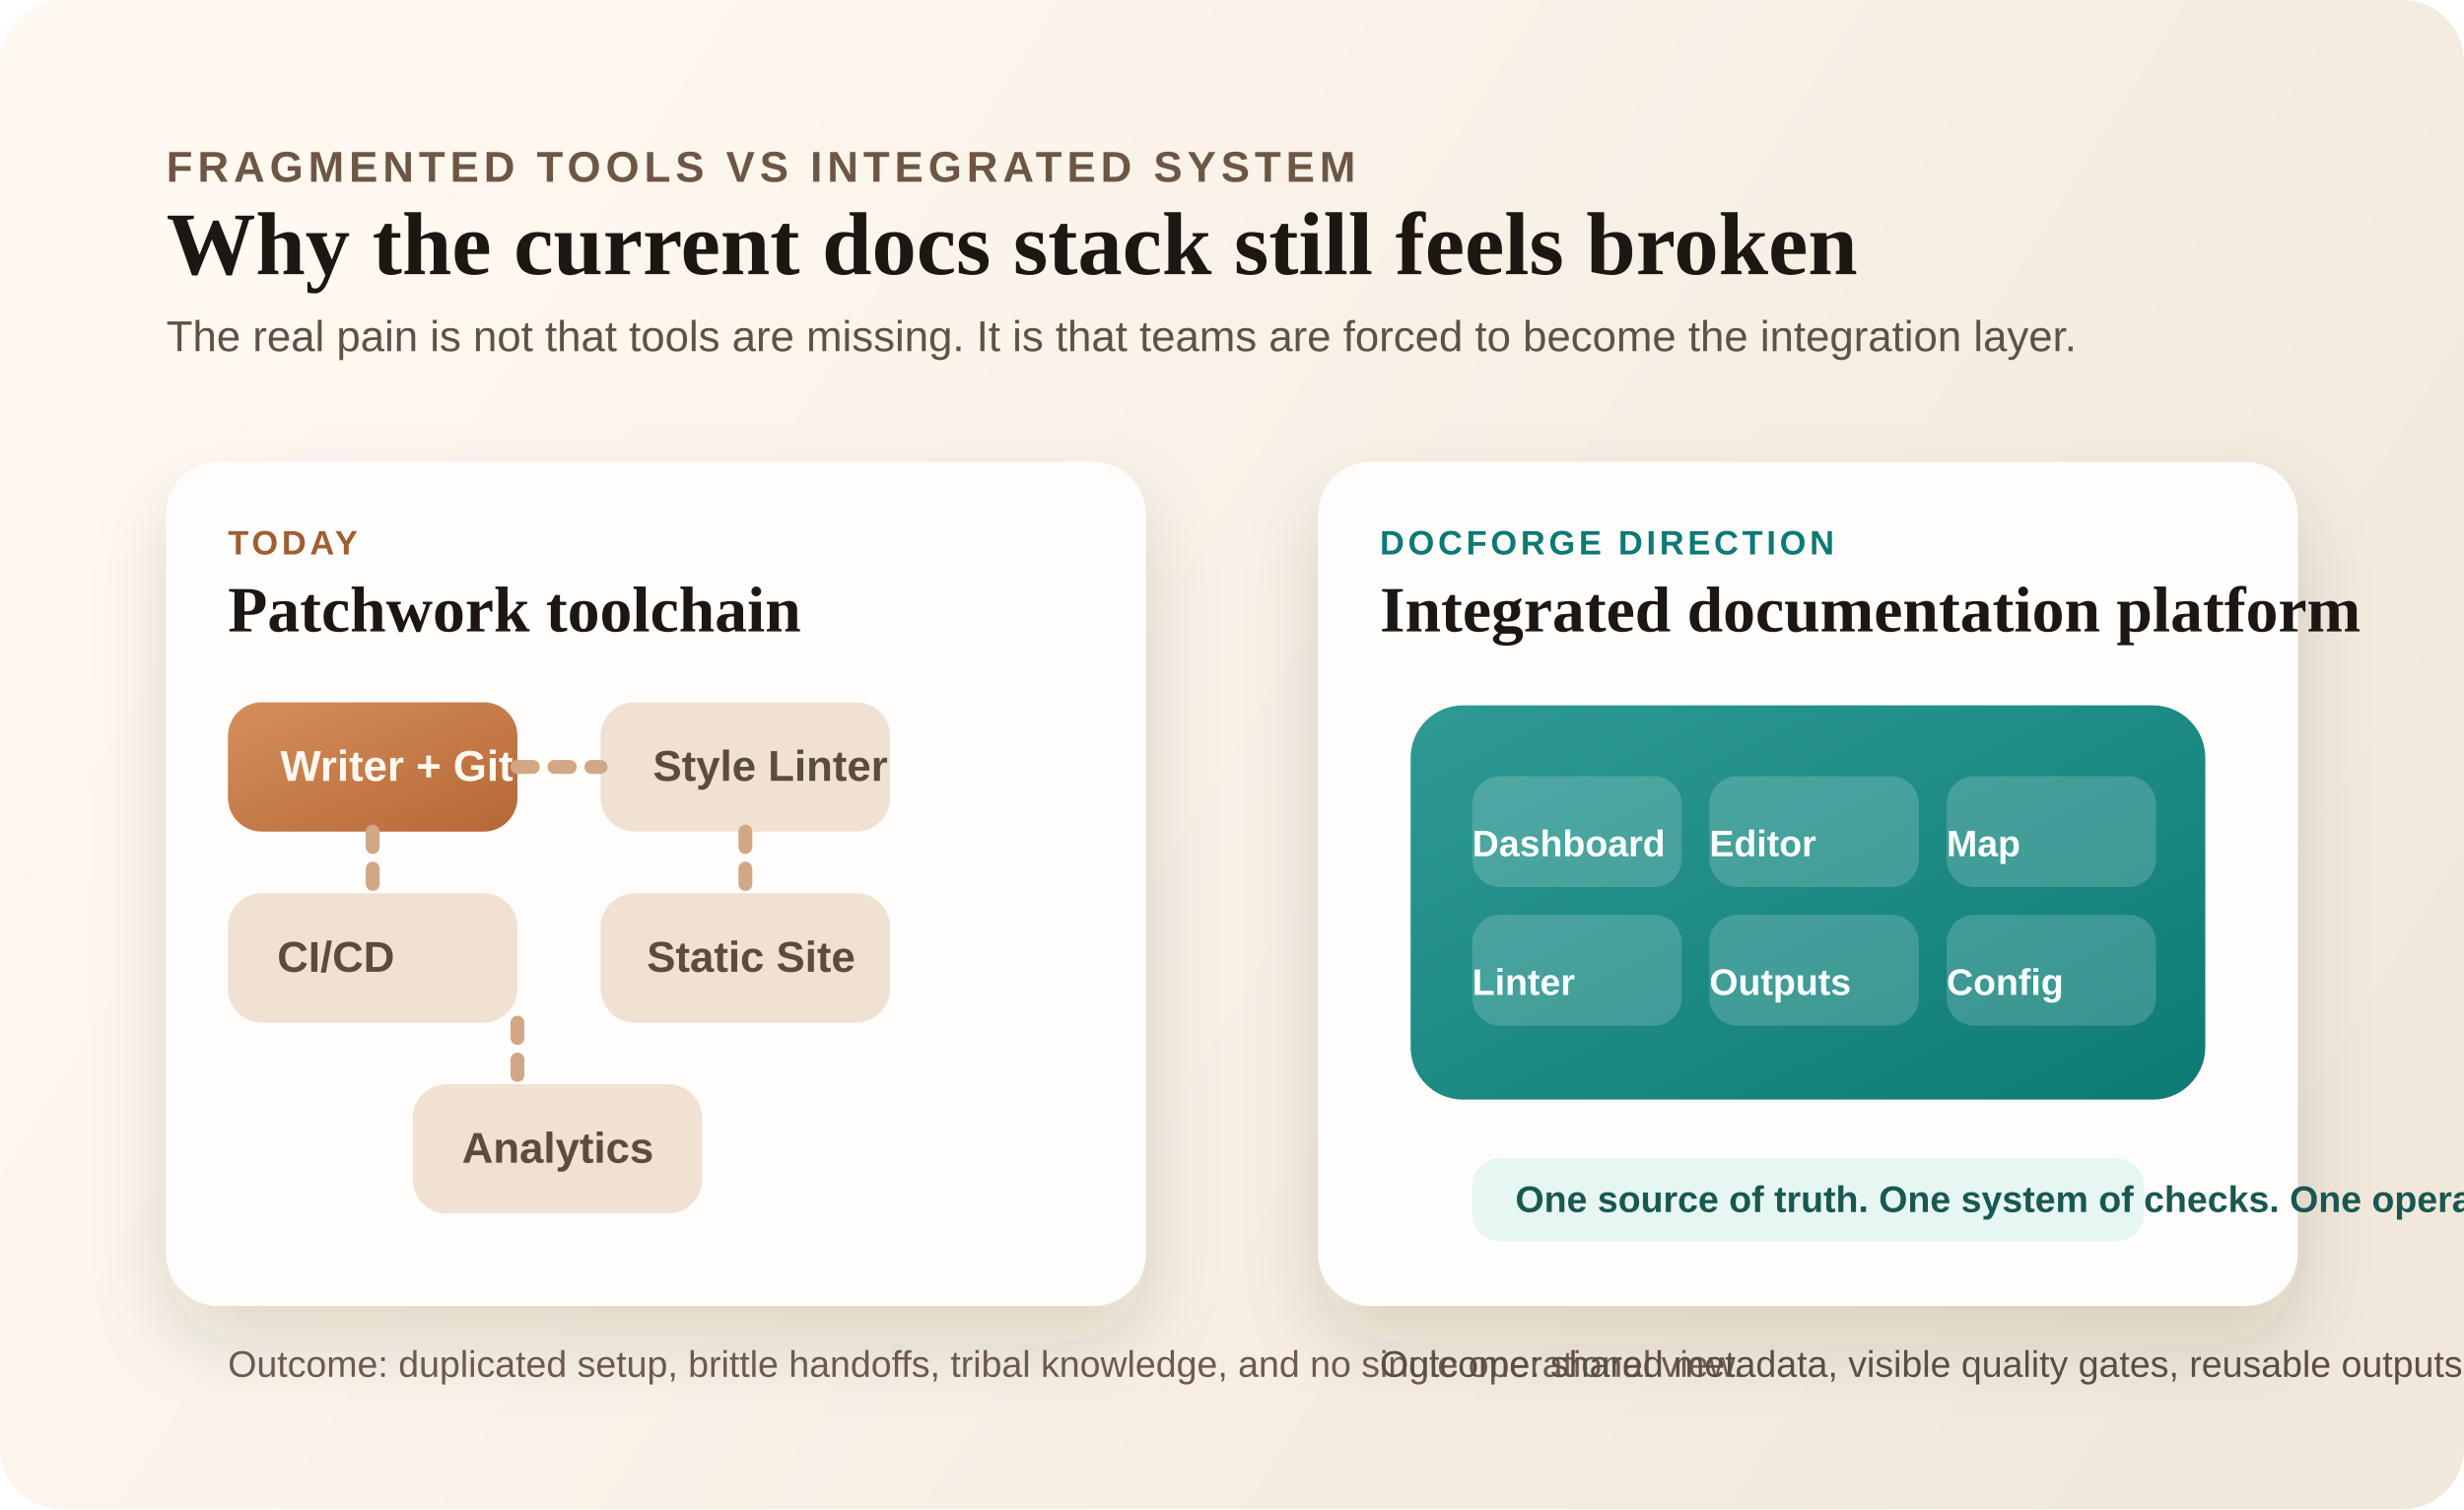
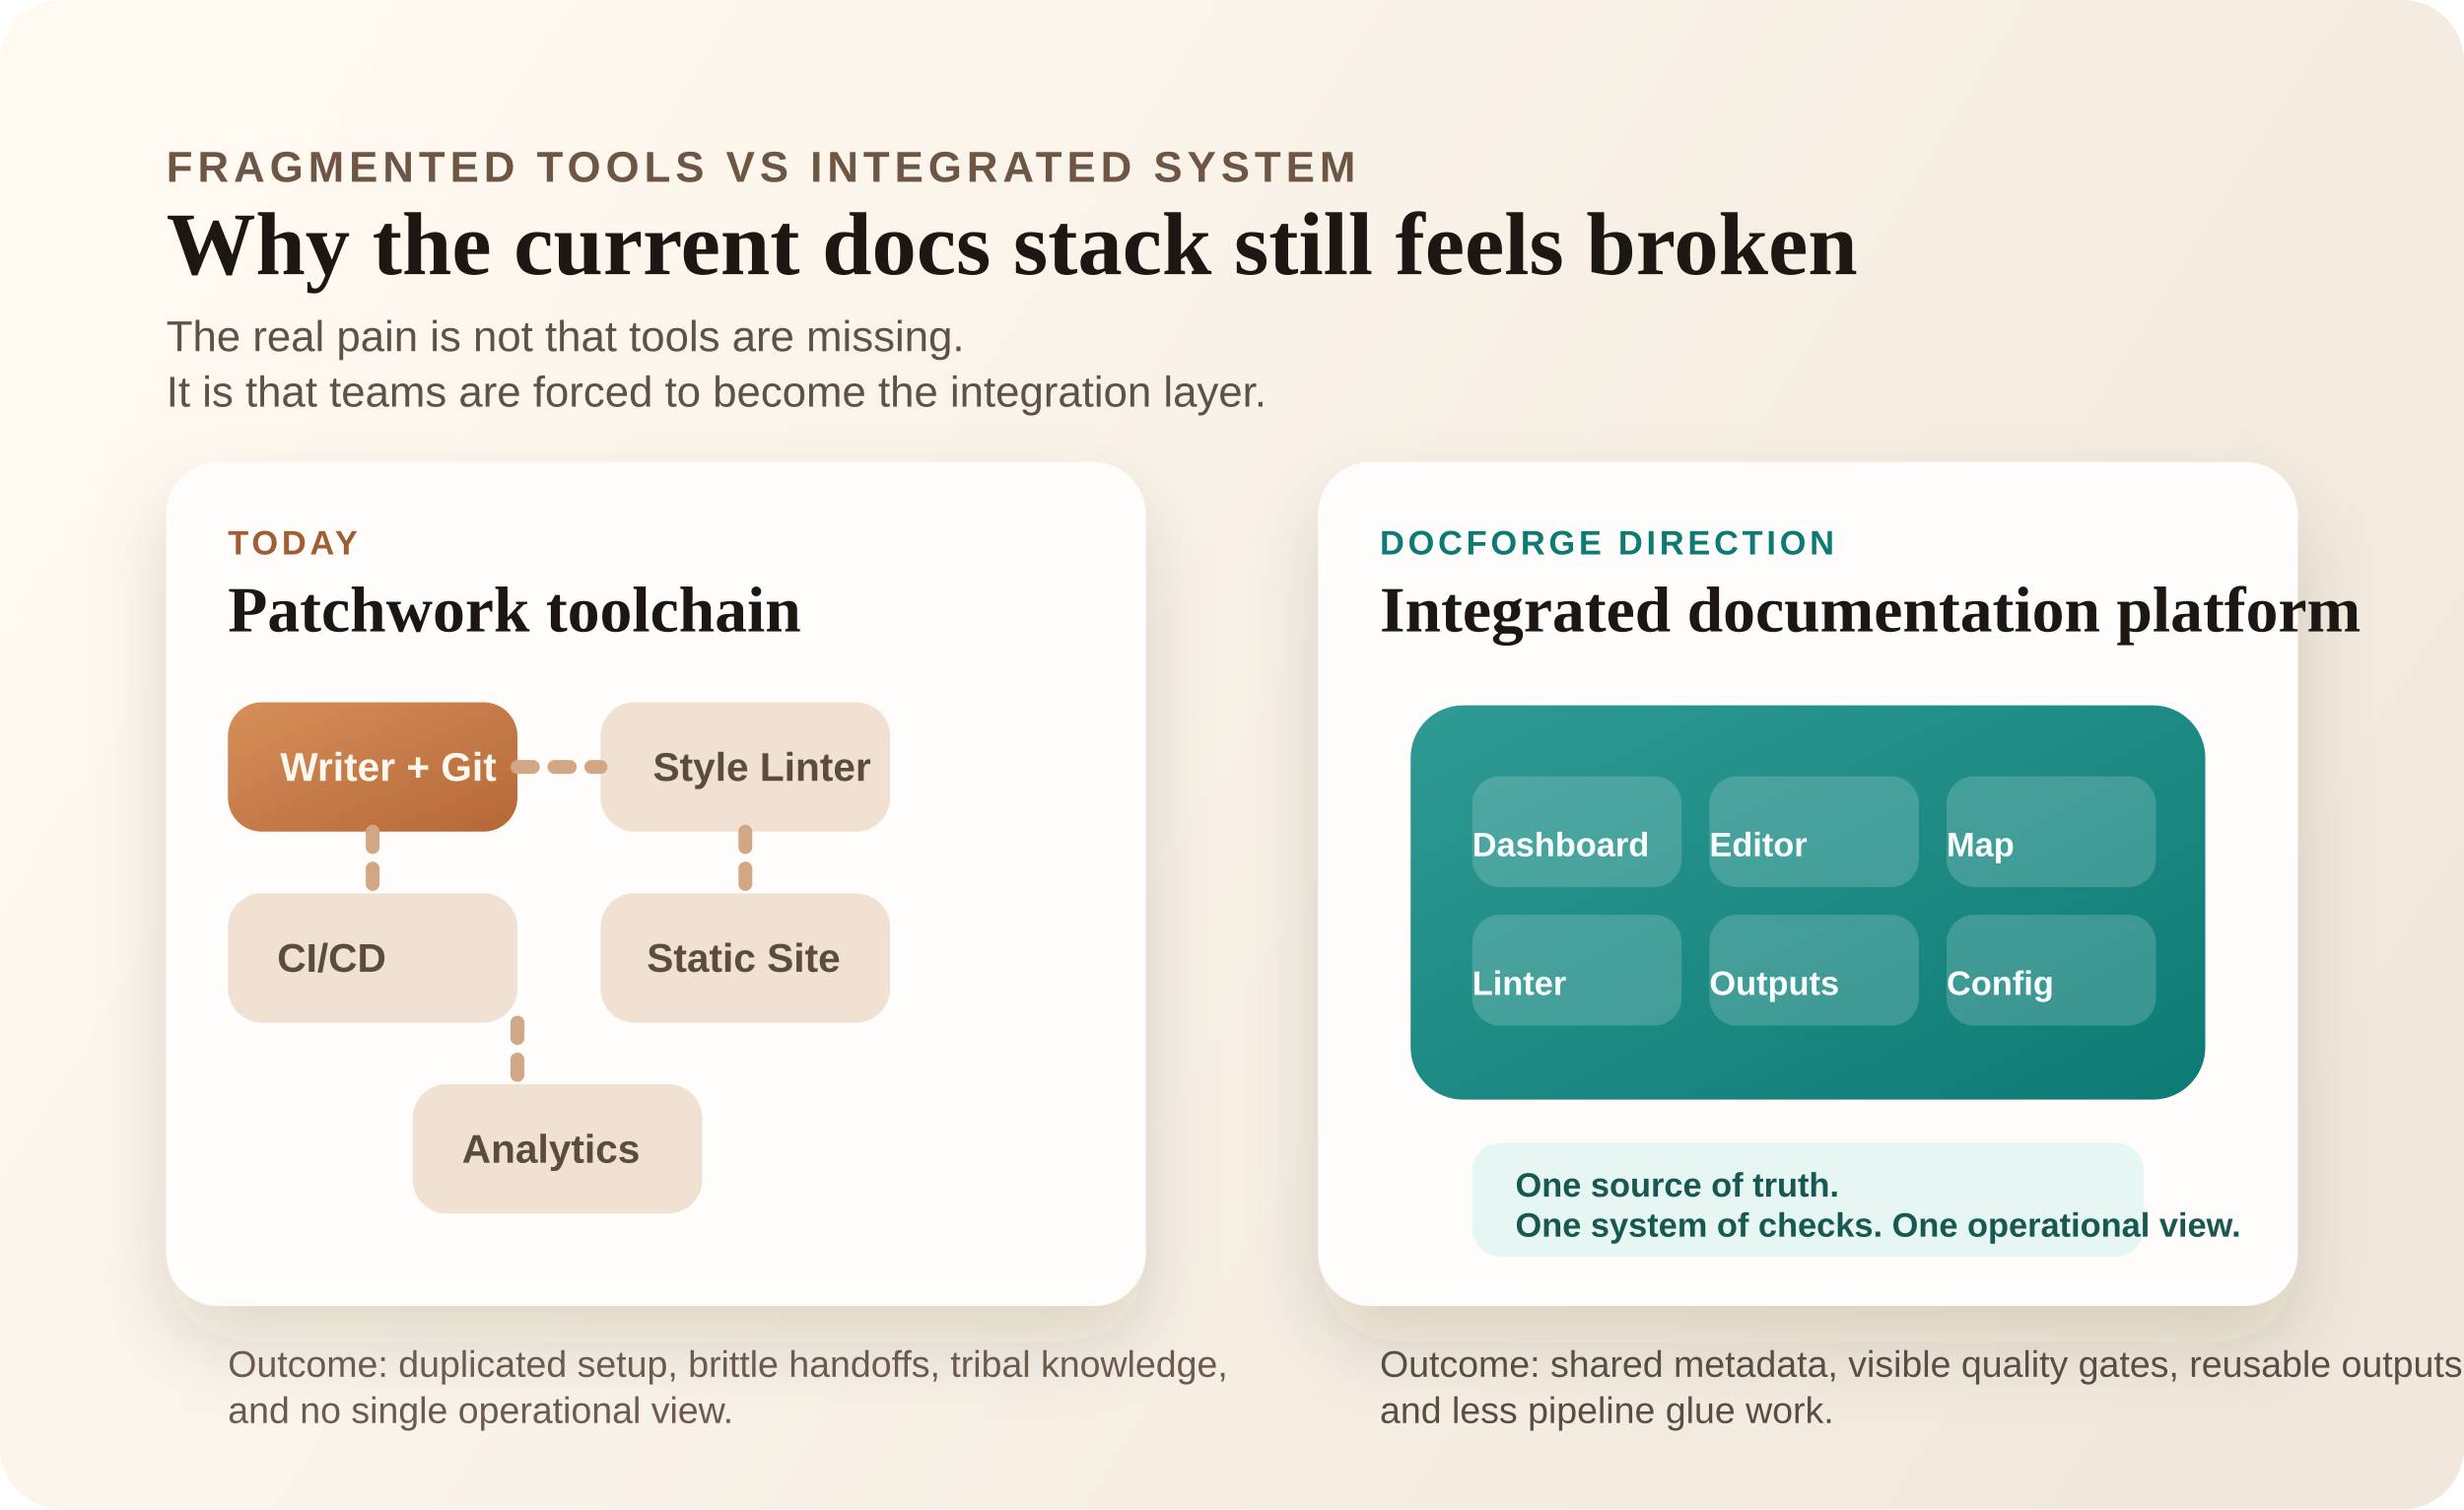
<svg xmlns="http://www.w3.org/2000/svg" width="1600" height="980" viewBox="0 0 1600 980" fill="none">
  <defs>
    <linearGradient id="bg2" x1="160" y1="90" x2="1440" y2="890" gradientUnits="userSpaceOnUse">
      <stop stop-color="#FFF9F1" />
      <stop offset="1" stop-color="#F1E8DB" />
    </linearGradient>
    <linearGradient id="warm" x1="0" y1="0" x2="1" y2="1">
      <stop stop-color="#D78F5A" />
      <stop offset="1" stop-color="#B46836" />
    </linearGradient>
    <linearGradient id="cool" x1="0" y1="0" x2="1" y2="1">
      <stop stop-color="#2E9A93" />
      <stop offset="1" stop-color="#0D7A74" />
    </linearGradient>
    <filter id="softShadow" x="0" y="0" width="1600" height="980" filterUnits="userSpaceOnUse" color-interpolation-filters="sRGB">
      <feDropShadow dx="0" dy="24" stdDeviation="24" flood-color="#35281C" flood-opacity="0.14" />
    </filter>
  </defs>
  <rect width="1600" height="980" rx="40" fill="url(#bg2)" />
  <text x="108" y="118" fill="#6E5645" font-family="Segoe UI, Arial, sans-serif" font-size="28" font-weight="700" letter-spacing="3.2">FRAGMENTED TOOLS VS INTEGRATED SYSTEM</text>
  <text x="108" y="178" fill="#1C1712" font-family="Georgia, 'Times New Roman', serif" font-size="58" font-weight="700">Why the current docs stack still feels broken</text>
-   <text x="108" y="228" fill="#5E5146" font-family="Segoe UI, Arial, sans-serif" font-size="28">The real pain is not that tools are missing. It is that teams are forced to become the integration layer.</text>
+   <text x="108" y="228" fill="#5E5146" font-family="Segoe UI, Arial, sans-serif" font-size="28">
+     <tspan x="108" dy="0">The real pain is not that tools are missing.</tspan>
+     <tspan x="108" dy="36">It is that teams are forced to become the integration layer.</tspan>
+   </text>
  <g filter="url(#softShadow)">
    <rect x="108" y="300" width="636" height="548" rx="34" fill="#FFFDFC" />
    <rect x="856" y="300" width="636" height="548" rx="34" fill="#FFFDFC" />
  </g>
  <text x="148" y="360" fill="#A05E32" font-family="Segoe UI, Arial, sans-serif" font-size="22" font-weight="700" letter-spacing="2.4">TODAY</text>
  <text x="148" y="410" fill="#1C1712" font-family="Georgia, 'Times New Roman', serif" font-size="42" font-weight="700">Patchwork toolchain</text>
  <g>
    <rect x="148" y="456" width="188" height="84" rx="22" fill="url(#warm)" />
    <rect x="390" y="456" width="188" height="84" rx="22" fill="#F1E1D2" />
    <rect x="148" y="580" width="188" height="84" rx="22" fill="#F1E1D2" />
    <rect x="390" y="580" width="188" height="84" rx="22" fill="#F1E1D2" />
    <rect x="268" y="704" width="188" height="84" rx="22" fill="#F1E1D2" />
-     <text x="182" y="507" fill="#FFF8F1" font-family="Segoe UI, Arial, sans-serif" font-size="28" font-weight="700">Writer + Git</text>
-     <text x="424" y="507" fill="#5B4C40" font-family="Segoe UI, Arial, sans-serif" font-size="28" font-weight="700">Style Linter</text>
-     <text x="180" y="631" fill="#5B4C40" font-family="Segoe UI, Arial, sans-serif" font-size="28" font-weight="700">CI/CD</text>
-     <text x="420" y="631" fill="#5B4C40" font-family="Segoe UI, Arial, sans-serif" font-size="28" font-weight="700">Static Site</text>
-     <text x="300" y="755" fill="#5B4C40" font-family="Segoe UI, Arial, sans-serif" font-size="28" font-weight="700">Analytics</text>
+     <text x="182" y="507" fill="#FFF8F1" font-family="Segoe UI, Arial, sans-serif" font-size="26" font-weight="700">Writer + Git</text>
+     <text x="424" y="507" fill="#5B4C40" font-family="Segoe UI, Arial, sans-serif" font-size="26" font-weight="700">Style Linter</text>
+     <text x="180" y="631" fill="#5B4C40" font-family="Segoe UI, Arial, sans-serif" font-size="26" font-weight="700">CI/CD</text>
+     <text x="420" y="631" fill="#5B4C40" font-family="Segoe UI, Arial, sans-serif" font-size="26" font-weight="700">Static Site</text>
+     <text x="300" y="755" fill="#5B4C40" font-family="Segoe UI, Arial, sans-serif" font-size="26" font-weight="700">Analytics</text>
    <path d="M336 498H390" stroke="#D2A785" stroke-width="9" stroke-dasharray="10 14" stroke-linecap="round" />
    <path d="M242 540V580" stroke="#D2A785" stroke-width="9" stroke-dasharray="10 14" stroke-linecap="round" />
    <path d="M484 540V580" stroke="#D2A785" stroke-width="9" stroke-dasharray="10 14" stroke-linecap="round" />
    <path d="M336 664L336 704" stroke="#D2A785" stroke-width="9" stroke-dasharray="10 14" stroke-linecap="round" />
  </g>
-   <text x="148" y="894" fill="#6C5A4D" font-family="Segoe UI, Arial, sans-serif" font-size="24">Outcome: duplicated setup, brittle handoffs, tribal knowledge, and no single operational view.</text>
+   <text x="148" y="894" fill="#6C5A4D" font-family="Segoe UI, Arial, sans-serif" font-size="24">
+     <tspan x="148" dy="0">Outcome: duplicated setup, brittle handoffs, tribal knowledge,</tspan>
+     <tspan x="148" dy="30">and no single operational view.</tspan>
+   </text>
  <text x="896" y="360" fill="#0D7A74" font-family="Segoe UI, Arial, sans-serif" font-size="22" font-weight="700" letter-spacing="2.4">DOCFORGE DIRECTION</text>
  <text x="896" y="410" fill="#1C1712" font-family="Georgia, 'Times New Roman', serif" font-size="42" font-weight="700">Integrated documentation platform</text>
  <g>
    <rect x="916" y="458" width="516" height="256" rx="34" fill="url(#cool)" />
    <rect x="956" y="504" width="136" height="72" rx="18" fill="#F5FCFB" fill-opacity="0.18" />
    <rect x="1110" y="504" width="136" height="72" rx="18" fill="#F5FCFB" fill-opacity="0.18" />
    <rect x="1264" y="504" width="136" height="72" rx="18" fill="#F5FCFB" fill-opacity="0.18" />
    <rect x="956" y="594" width="136" height="72" rx="18" fill="#F5FCFB" fill-opacity="0.18" />
    <rect x="1110" y="594" width="136" height="72" rx="18" fill="#F5FCFB" fill-opacity="0.18" />
    <rect x="1264" y="594" width="136" height="72" rx="18" fill="#F5FCFB" fill-opacity="0.18" />
-     <text x="956" y="556" fill="#F9FFFE" font-family="Segoe UI, Arial, sans-serif" font-size="24" font-weight="700">Dashboard</text>
-     <text x="1110" y="556" fill="#F9FFFE" font-family="Segoe UI, Arial, sans-serif" font-size="24" font-weight="700">Editor</text>
-     <text x="1264" y="556" fill="#F9FFFE" font-family="Segoe UI, Arial, sans-serif" font-size="24" font-weight="700">Map</text>
-     <text x="956" y="646" fill="#F9FFFE" font-family="Segoe UI, Arial, sans-serif" font-size="24" font-weight="700">Linter</text>
-     <text x="1110" y="646" fill="#F9FFFE" font-family="Segoe UI, Arial, sans-serif" font-size="24" font-weight="700">Outputs</text>
-     <text x="1264" y="646" fill="#F9FFFE" font-family="Segoe UI, Arial, sans-serif" font-size="24" font-weight="700">Config</text>
+     <text x="956" y="556" fill="#F9FFFE" font-family="Segoe UI, Arial, sans-serif" font-size="22" font-weight="700">Dashboard</text>
+     <text x="1110" y="556" fill="#F9FFFE" font-family="Segoe UI, Arial, sans-serif" font-size="22" font-weight="700">Editor</text>
+     <text x="1264" y="556" fill="#F9FFFE" font-family="Segoe UI, Arial, sans-serif" font-size="22" font-weight="700">Map</text>
+     <text x="956" y="646" fill="#F9FFFE" font-family="Segoe UI, Arial, sans-serif" font-size="22" font-weight="700">Linter</text>
+     <text x="1110" y="646" fill="#F9FFFE" font-family="Segoe UI, Arial, sans-serif" font-size="22" font-weight="700">Outputs</text>
+     <text x="1264" y="646" fill="#F9FFFE" font-family="Segoe UI, Arial, sans-serif" font-size="22" font-weight="700">Config</text>
  </g>
-   <rect x="956" y="752" width="436" height="54" rx="18" fill="#E6F6F3" />
-   <text x="984" y="787" fill="#195851" font-family="Segoe UI, Arial, sans-serif" font-size="24" font-weight="700">One source of truth. One system of checks. One operational view.</text>
-   <text x="896" y="894" fill="#5A4E43" font-family="Segoe UI, Arial, sans-serif" font-size="24">Outcome: shared metadata, visible quality gates, reusable outputs, and less pipeline glue work.</text>
+   <rect x="956" y="742" width="436" height="74" rx="18" fill="#E6F6F3" />
+   <text x="984" y="777" fill="#195851" font-family="Segoe UI, Arial, sans-serif" font-size="22" font-weight="700">
+     <tspan x="984" dy="0">One source of truth.</tspan>
+     <tspan x="984" dy="26">One system of checks. One operational view.</tspan>
+   </text>
+   <text x="896" y="894" fill="#5A4E43" font-family="Segoe UI, Arial, sans-serif" font-size="24">
+     <tspan x="896" dy="0">Outcome: shared metadata, visible quality gates, reusable outputs,</tspan>
+     <tspan x="896" dy="30">and less pipeline glue work.</tspan>
+   </text>
</svg>
